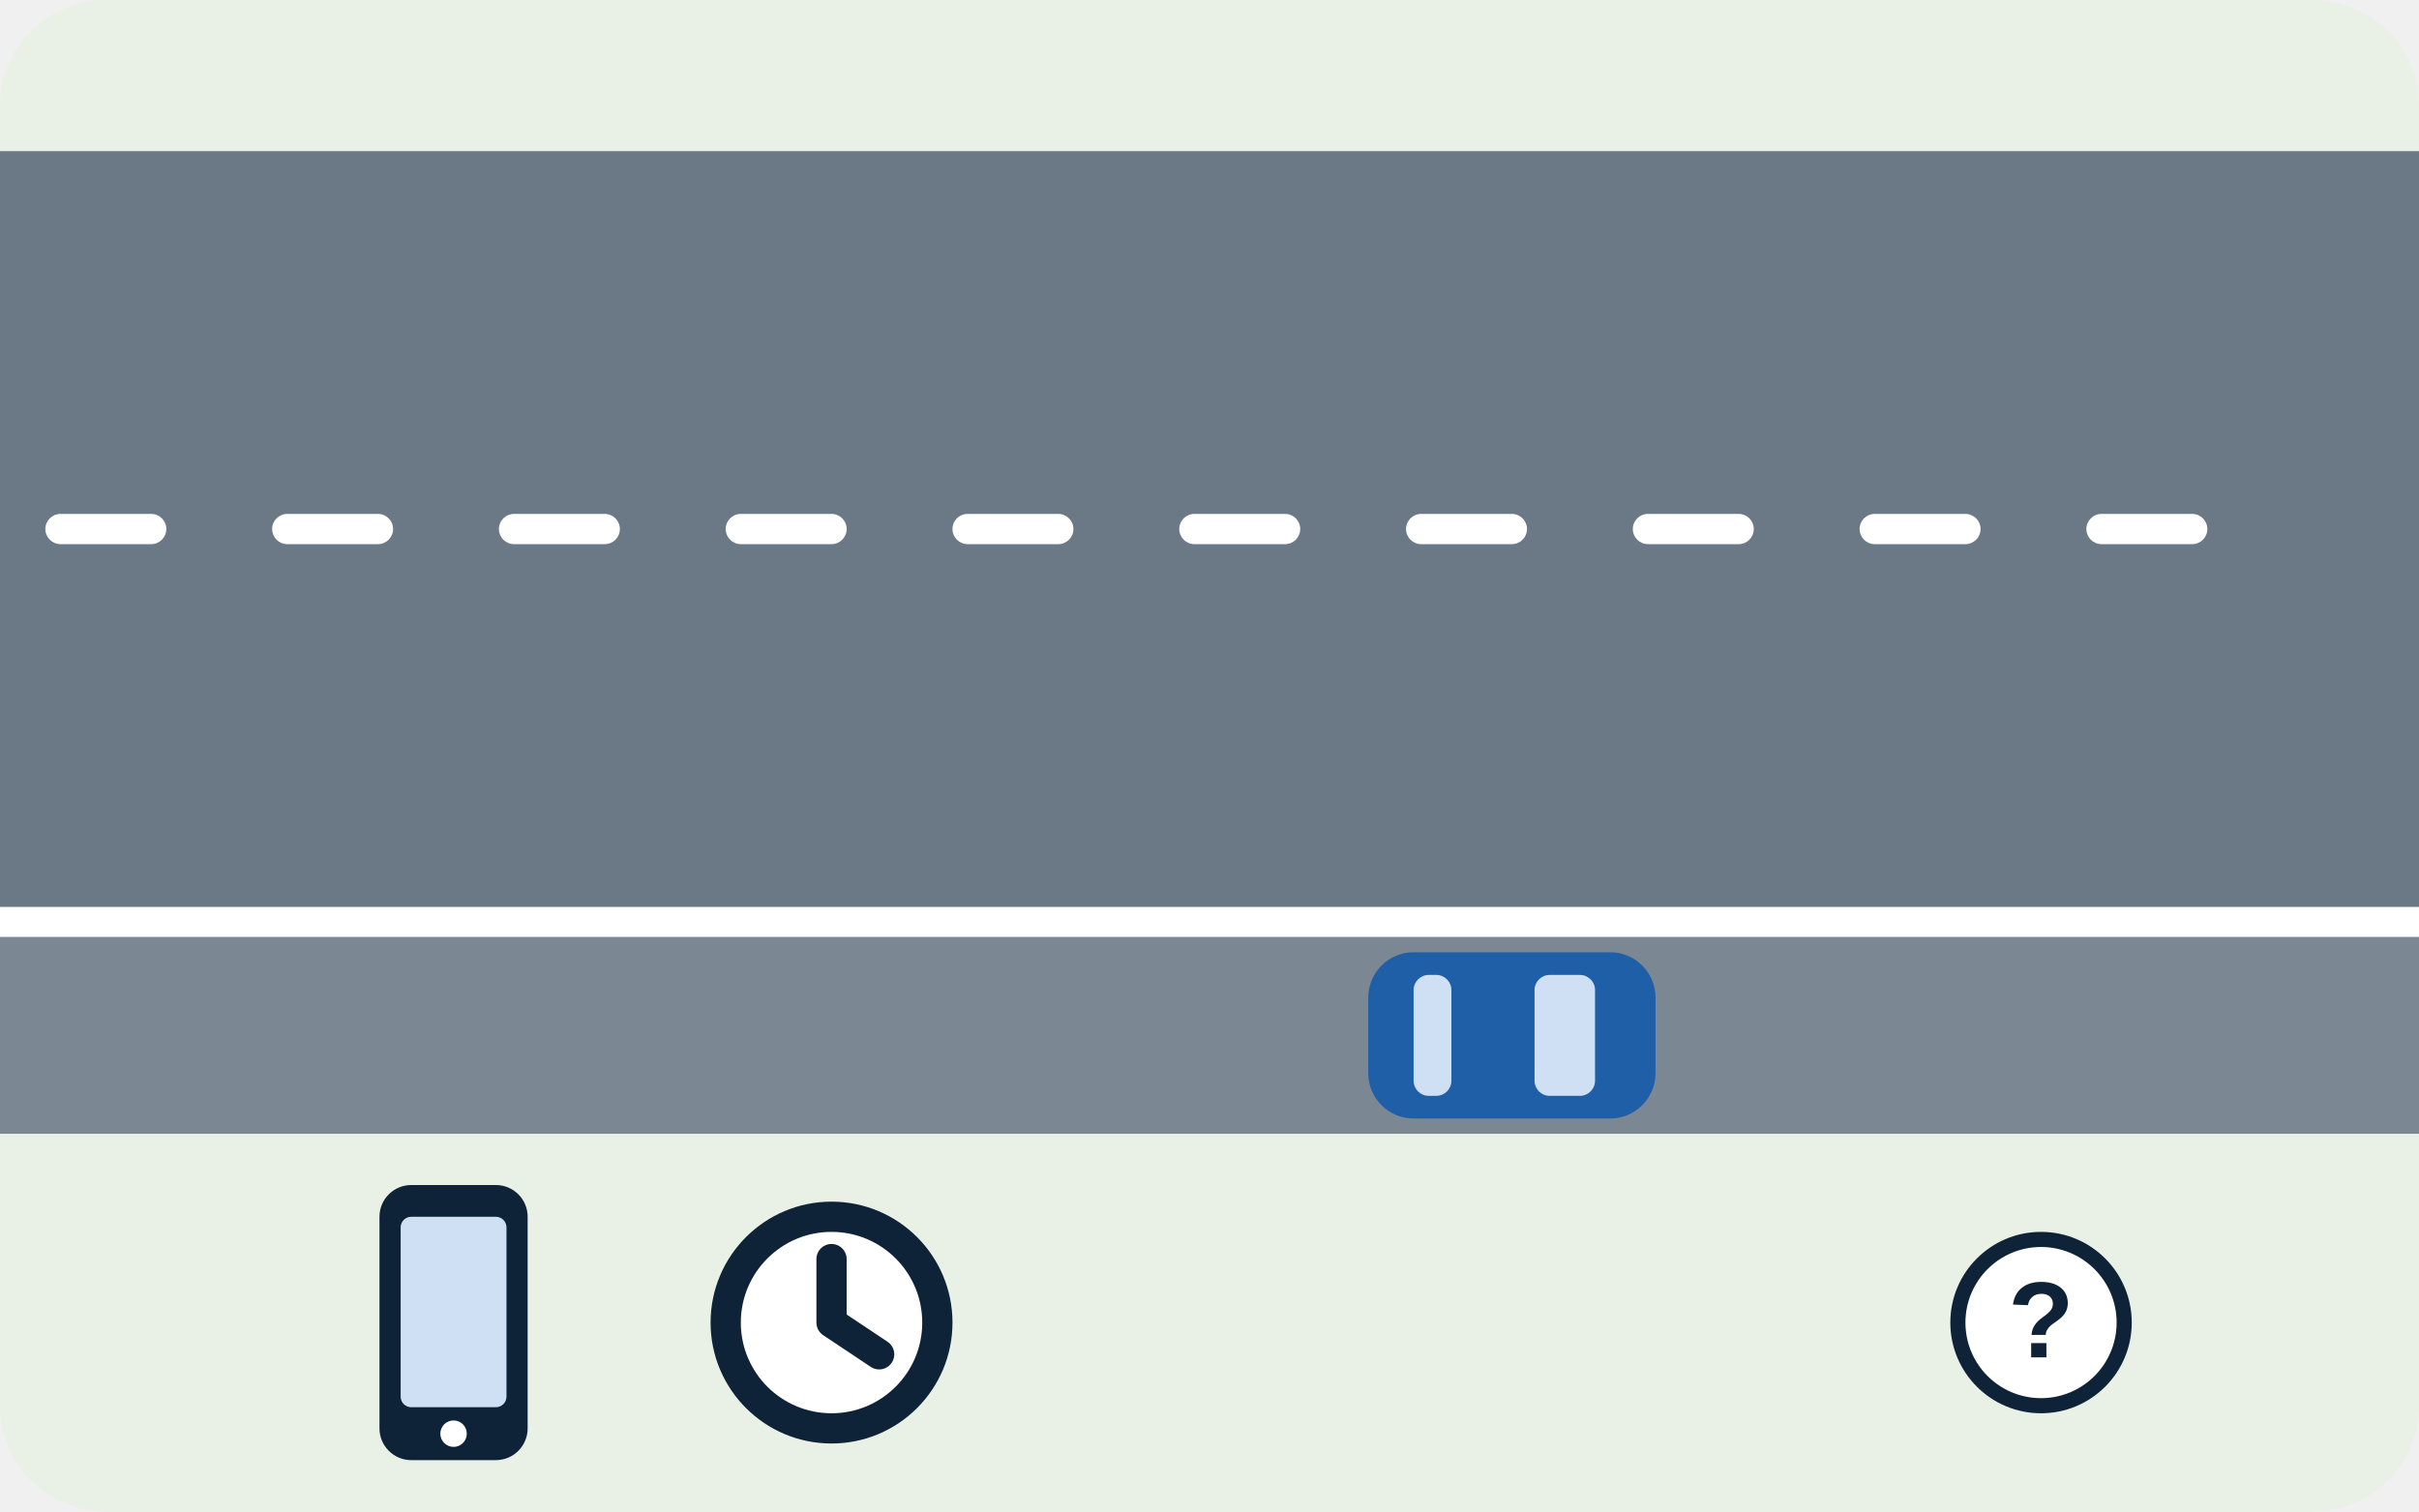
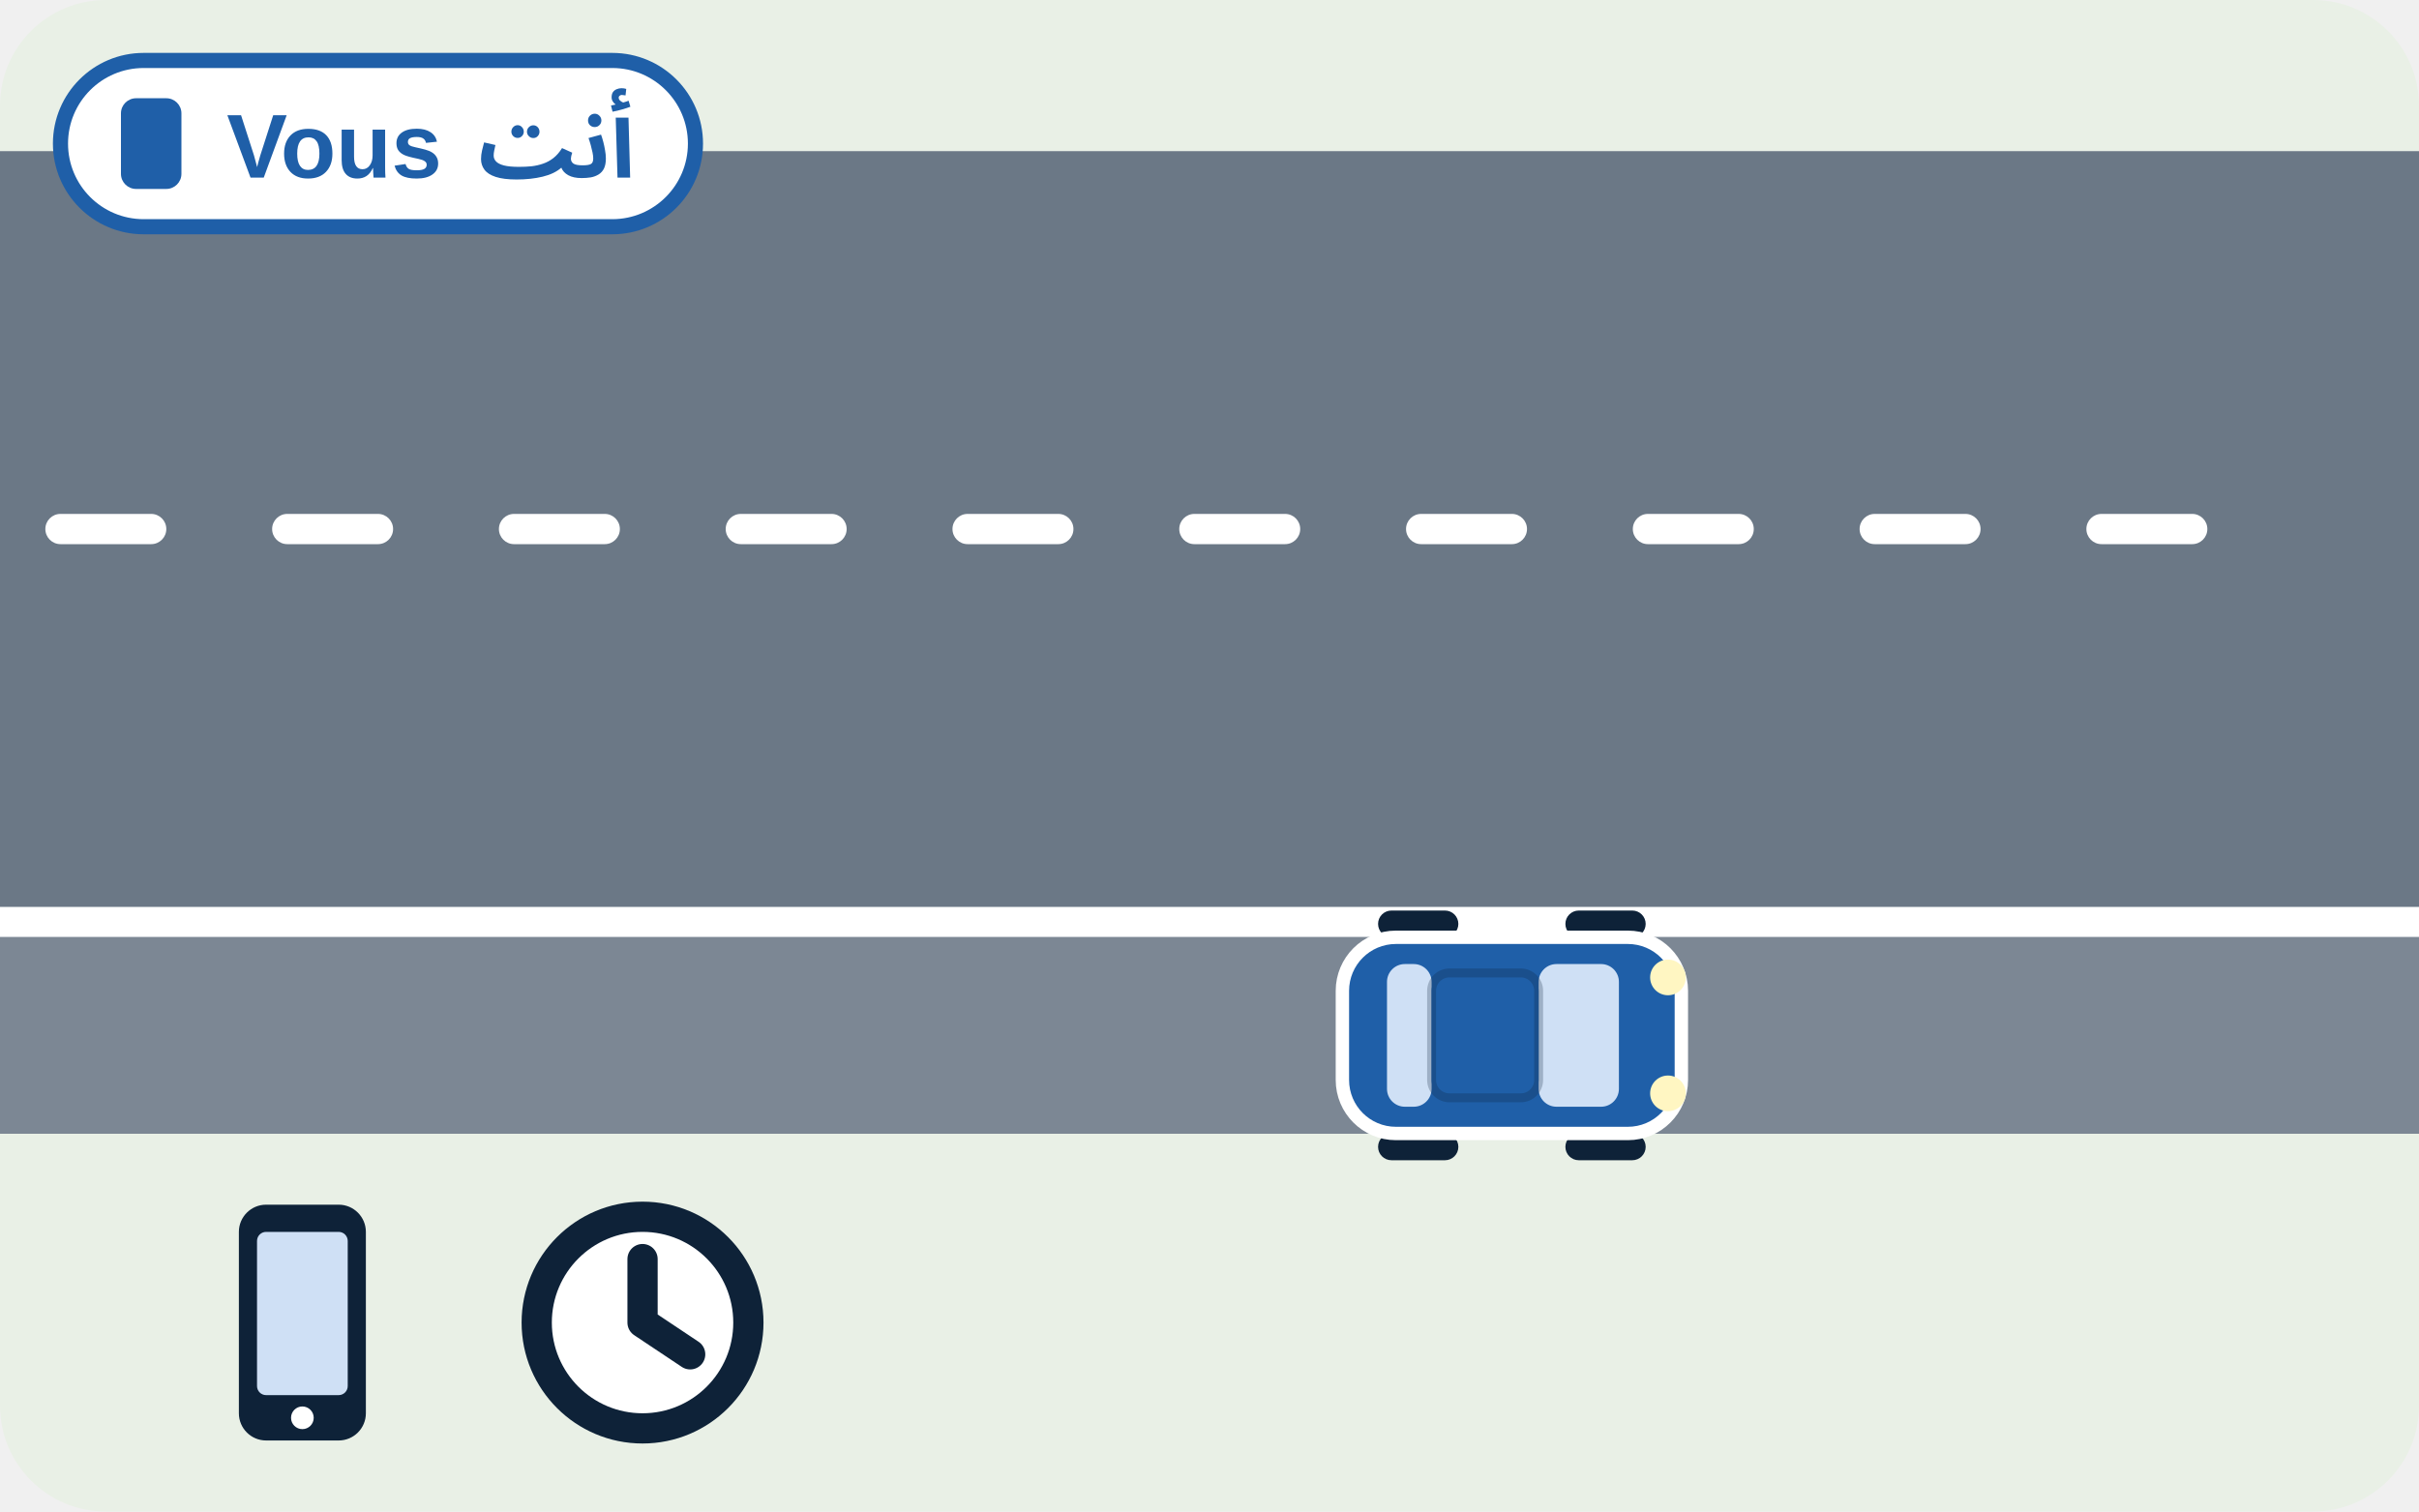
<svg xmlns="http://www.w3.org/2000/svg" viewBox="0 0 320 200">
+   <defs>
+     <g id="v-bleu">
+       <rect x="-14" y="-15" width="3" height="9" rx="1.5" fill="#0E2238" />
+       <rect x="11" y="-15" width="3" height="9" rx="1.5" fill="#0E2238" />
+       <rect x="-14" y="6" width="3" height="9" rx="1.5" fill="#0E2238" />
+       <rect x="11" y="6" width="3" height="9" rx="1.5" fill="#0E2238" />
+       <rect x="-11" y="-19" width="22" height="38" rx="6" fill="#1F5FA8" stroke="#fff" stroke-width="1.5" />
+       <rect x="-8" y="-12" width="16" height="9" rx="2" fill="#CFE0F5" />
+       <rect x="-8" y="9" width="16" height="5" rx="2" fill="#CFE0F5" />
+       <rect x="-7" y="-3" width="14" height="12" rx="2" fill="#1F5FA8" stroke="#0E2238" stroke-opacity=".25" stroke-width="1" />
+       <circle cx="-6.5" cy="-17.5" r="2" fill="#FFF6C2" />
+       <circle cx="6.5" cy="-17.5" r="2" fill="#FFF6C2" />
+     </g>
+   </defs>
  <rect width="320" height="200" rx="14" fill="#E9F0E6" />
  <rect x="0" y="20" width="320" height="130" fill="#6B7886" />
  <rect x="0" y="120" width="320" height="4" fill="#fff" />
  <rect x="0" y="124" width="320" height="26" fill="#7C8794" />
  <rect x="6" y="68" width="16" height="4" rx="2" fill="#fff" />
  <rect x="36" y="68" width="16" height="4" rx="2" fill="#fff" />
  <rect x="66" y="68" width="16" height="4" rx="2" fill="#fff" />
  <rect x="96" y="68" width="16" height="4" rx="2" fill="#fff" />
  <rect x="126" y="68" width="16" height="4" rx="2" fill="#fff" />
  <rect x="156" y="68" width="16" height="4" rx="2" fill="#fff" />
  <rect x="186" y="68" width="16" height="4" rx="2" fill="#fff" />
  <rect x="216" y="68" width="16" height="4" rx="2" fill="#fff" />
  <rect x="246" y="68" width="16" height="4" rx="2" fill="#fff" />
  <rect x="276" y="68" width="16" height="4" rx="2" fill="#fff" />
-   <g transform="translate(200 137) rotate(90)">
-     <rect x="-11" y="-19" width="22" height="38" rx="6" fill="#1F5FA8" />
-     <rect x="-8" y="-11" width="16" height="8" rx="2" fill="#CFE0F5" />
-     <rect x="-8" y="8" width="16" height="5" rx="2" fill="#CFE0F5" />
-   </g>
-   <g transform="translate(60 175) scale(0.7)">
+   <use href="#v-bleu" transform="translate(200 137) rotate(90) scale(1.18)" />
+   <g transform="translate(40 175) scale(0.6)">
    <rect x="-14" y="-26" width="28" height="52" rx="6" fill="#0E2238" />
    <rect x="-10" y="-20" width="20" height="36" rx="2" fill="#CFE0F5" />
    <circle cx="0" cy="21" r="2.5" fill="#fff" />
  </g>
-   <circle cx="110" cy="175" r="14" fill="#fff" stroke="#0E2238" stroke-width="4" />
-   <path d="M110 175v-8.4M110 175l6.3 4.2" stroke="#0E2238" stroke-width="4" fill="none" stroke-linecap="round" stroke-linejoin="round" />
-   <circle cx="270" cy="175" r="11" fill="#fff" stroke="#0E2238" stroke-width="2" />
-   <text x="270" y="179.6" text-anchor="middle" font-family="Arial,Helvetica,sans-serif" font-weight="700" font-size="14.3" fill="#0E2238">?</text>
+   <circle cx="85" cy="175" r="14" fill="#fff" stroke="#0E2238" stroke-width="4" />
+   <path d="M85 175v-8.4M85 175l6.3 4.2" stroke="#0E2238" stroke-width="4" fill="none" stroke-linecap="round" stroke-linejoin="round" />
+   <rect x="8" y="8" width="84" height="22" rx="11" fill="#fff" stroke="#1F5FA8" stroke-width="2" />
+   <rect x="16" y="13" width="8" height="12" rx="2" fill="#1F5FA8" />
+   <text x="30" y="23.5" font-family="Arial,Helvetica,sans-serif" font-weight="700" font-size="12" fill="#1F5FA8">Vous</text>
+   <text x="84" y="23.5" text-anchor="start" font-family="Tahoma,'Noto Sans Arabic','Noto Kufi Arabic','Geeza Pro',Arial,sans-serif" direction="rtl" font-weight="700" font-size="12" fill="#1F5FA8">أنت</text>
</svg>
